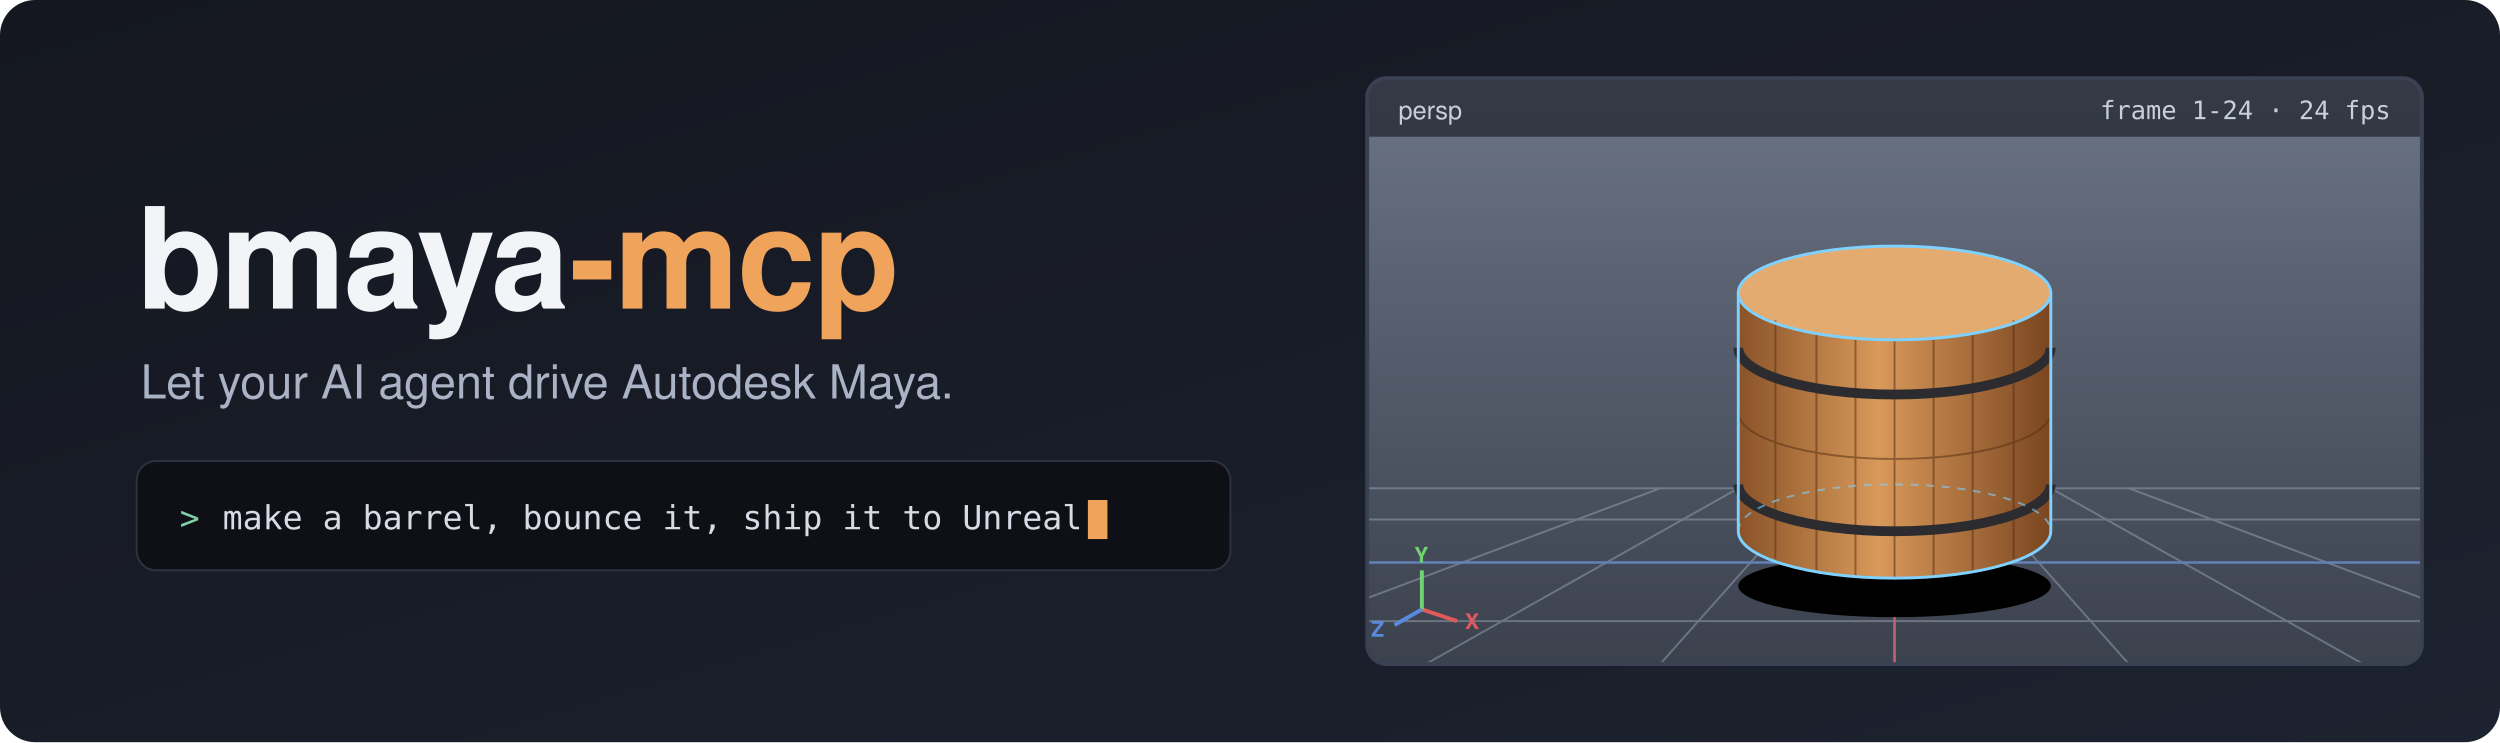
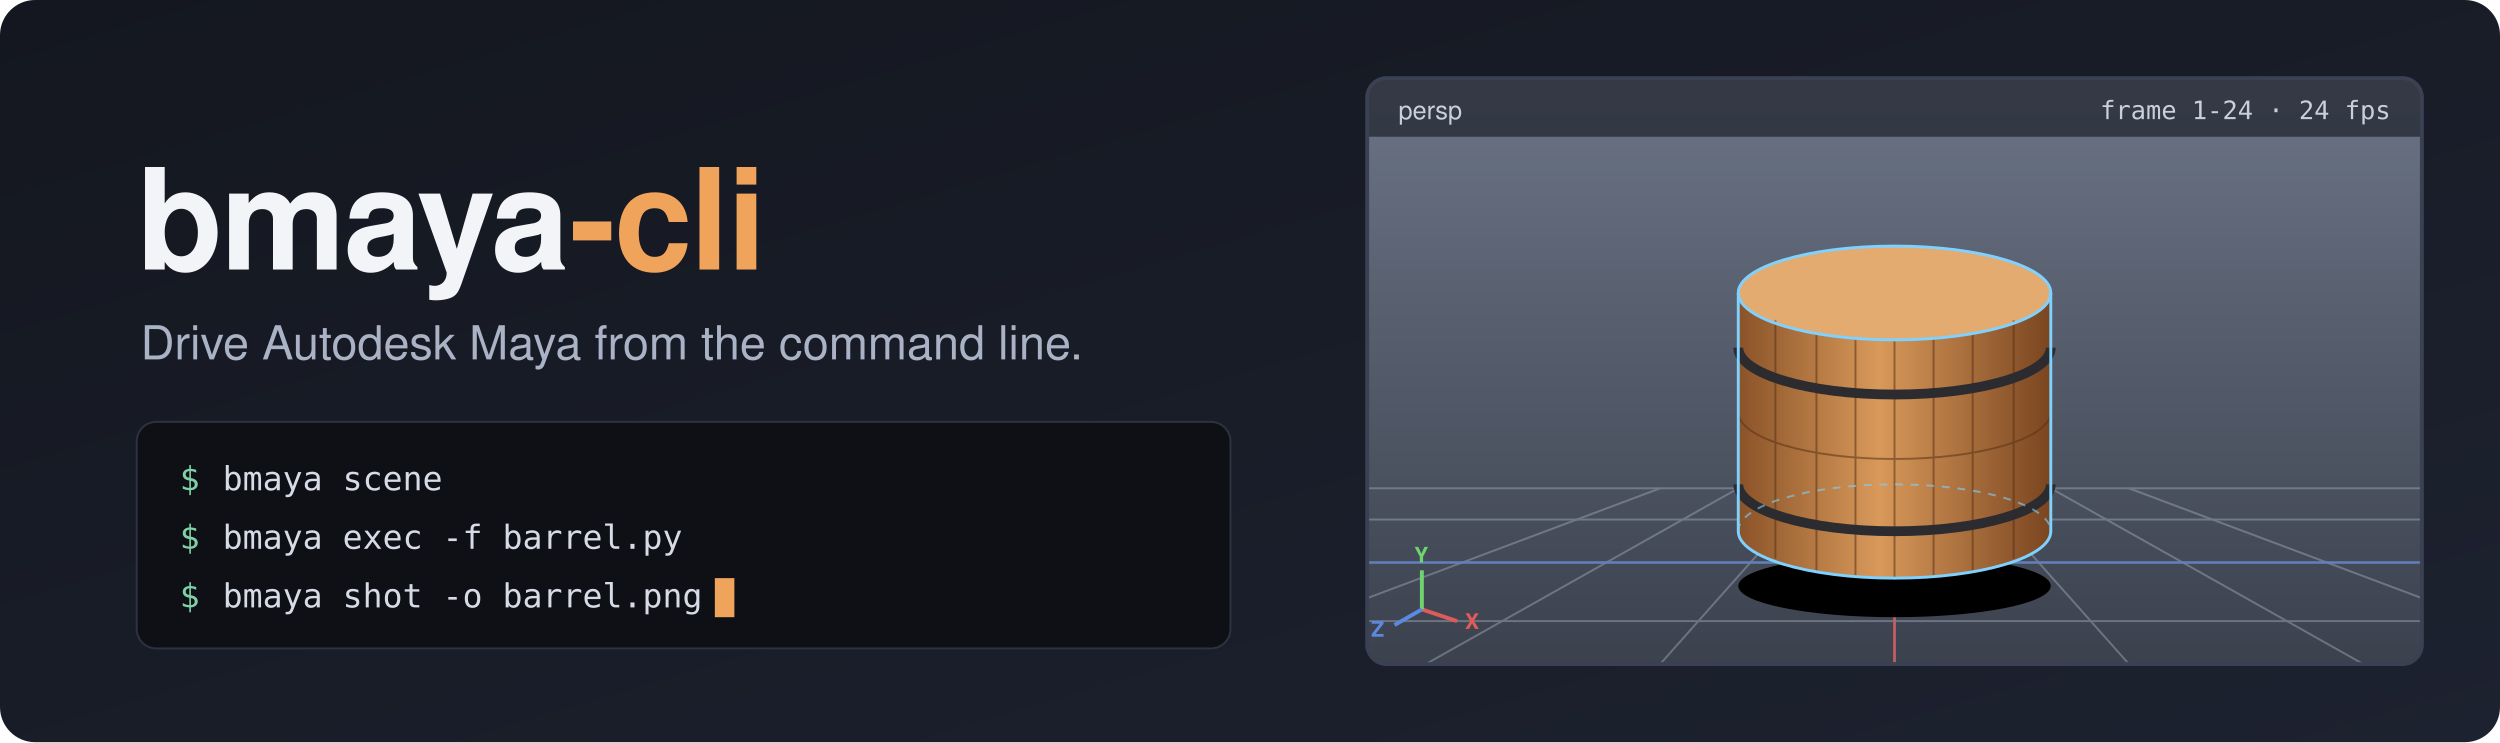
<svg xmlns="http://www.w3.org/2000/svg" width="1280" height="380" viewBox="0 0 1280 380" font-family="Segoe UI, -apple-system, Helvetica, Arial, sans-serif">
  <defs>
    <linearGradient id="bg" x1="0" y1="0" x2="1" y2="1">
      <stop offset="0" stop-color="#14171f" />
      <stop offset="1" stop-color="#1d2230" />
    </linearGradient>
    <linearGradient id="vp" x1="0" y1="0" x2="0" y2="1">
      <stop offset="0" stop-color="#6b7486" />
      <stop offset="1" stop-color="#3b414d" />
    </linearGradient>
    <linearGradient id="wood" x1="0" y1="0" x2="1" y2="0">
      <stop offset="0" stop-color="#8a5328" />
      <stop offset="0.45" stop-color="#d8995a" />
      <stop offset="1" stop-color="#7a4520" />
    </linearGradient>
    <clipPath id="vpclip">
      <rect x="700" y="40" width="540" height="300" rx="10" />
    </clipPath>
    <style>
      .bounce { animation: bounce 1.6s cubic-bezier(.3,0,.7,1) infinite; transform-origin: 970px 300px; }
      @keyframes bounce {
        0%, 100% { transform: translateY(0) scale(1.06, 0.94); }
        12% { transform: translateY(-6px) scale(0.97, 1.04); }
        50% { transform: translateY(-58px) scale(1, 1); }
        88% { transform: translateY(-6px) scale(0.97, 1.04); }
      }
      .shadow { animation: shadow 1.6s cubic-bezier(.3,0,.7,1) infinite; transform-origin: 970px 300px; }
      @keyframes shadow {
        0%, 100% { transform: scale(1); opacity: .45; }
        50% { transform: scale(.7); opacity: .2; }
      }
      .cursor { animation: blink 1s steps(1) infinite; }
      @keyframes blink { 50% { opacity: 0; } }
      @media (prefers-reduced-motion: reduce) {
        .bounce, .shadow, .cursor { animation: none; }
      }
    </style>
  </defs>
  <rect width="1280" height="380" rx="18" fill="url(#bg)" />
-   <text x="70" y="158" font-size="72" font-weight="700" fill="#f2f4f8" letter-spacing="-1">bmaya<tspan fill="#f0a35a">-mcp</tspan>
+   <text x="70" y="138" font-size="72" font-weight="700" fill="#f2f4f8" letter-spacing="-1">bmaya<tspan fill="#f0a35a">-cli</tspan>
  </text>
-   <text x="72" y="204" font-size="24" fill="#aab3c5">Let your AI agent drive Autodesk Maya.</text>
-   <rect x="70" y="236" width="560" height="56" rx="10" fill="#0e1016" stroke="#2c3240" />
-   <text x="92" y="271" font-family="Cascadia Code, Consolas, Menlo, monospace" font-size="17" fill="#7fd1a8">&gt;</text>
-   <text x="114" y="271" font-family="Cascadia Code, Consolas, Menlo, monospace" font-size="17" fill="#d6dbe6">make a barrel, bounce it, ship it to Unreal</text>
-   <rect class="cursor" x="557" y="256" width="10" height="20" fill="#f0a35a" />
+   <text x="72" y="184" font-size="24" fill="#aab3c5">Drive Autodesk Maya from the command line.</text>
+   <rect x="70" y="216" width="560" height="116" rx="10" fill="#0e1016" stroke="#2c3240" />
+   <g font-family="Cascadia Code, Consolas, Menlo, monospace" font-size="17">
+     <text x="92" y="251" fill="#7fd1a8">$</text>
+     <text x="114" y="251" fill="#d6dbe6">bmaya scene</text>
+     <text x="92" y="281" fill="#7fd1a8">$</text>
+     <text x="114" y="281" fill="#d6dbe6">bmaya exec -f barrel.py</text>
+     <text x="92" y="311" fill="#7fd1a8">$</text>
+     <text x="114" y="311" fill="#d6dbe6">bmaya shot -o barrel.png</text>
+   </g>
+   <rect class="cursor" x="366" y="296" width="10" height="20" fill="#f0a35a" />
  <g clip-path="url(#vpclip)">
    <rect x="700" y="40" width="540" height="300" fill="url(#vp)" />
    <g stroke="#9aa3b3" stroke-width="1" opacity="0.5">
      <line x1="700" y1="250" x2="1240" y2="250" />
      <line x1="700" y1="266" x2="1240" y2="266" />
      <line x1="700" y1="288" x2="1240" y2="288" />
      <line x1="700" y1="318" x2="1240" y2="318" />
      <line x1="970" y1="250" x2="970" y2="340" />
      <line x1="930" y1="250" x2="850" y2="340" />
      <line x1="890" y1="250" x2="730" y2="340" />
      <line x1="850" y1="250" x2="610" y2="340" />
      <line x1="1010" y1="250" x2="1090" y2="340" />
      <line x1="1050" y1="250" x2="1210" y2="340" />
      <line x1="1090" y1="250" x2="1330" y2="340" />
    </g>
    <line x1="970" y1="250" x2="970" y2="340" stroke="#e05a5a" stroke-width="1.5" opacity="0.7" />
    <line x1="700" y1="288" x2="1240" y2="288" stroke="#5a8ae0" stroke-width="1.5" opacity="0.5" />
    <ellipse class="shadow" cx="970" cy="300" rx="80" ry="16" fill="#000000" />
    <g class="bounce">
      <path d="M 890 150 L 890 272 A 80 24 0 0 0 1050 272 L 1050 150 Z" fill="url(#wood)" />
      <ellipse cx="970" cy="150" rx="80" ry="24" fill="#e3ab70" />
      <g stroke="#5a3215" stroke-width="1" opacity="0.55" fill="none">
        <line x1="909" y1="164" x2="909" y2="286" />
        <line x1="930" y1="171" x2="930" y2="293" />
        <line x1="950" y1="174" x2="950" y2="296" />
        <line x1="970" y1="174" x2="970" y2="296" />
        <line x1="990" y1="174" x2="990" y2="296" />
        <line x1="1010" y1="171" x2="1010" y2="293" />
        <line x1="1031" y1="164" x2="1031" y2="286" />
        <path d="M 890 211 A 80 24 0 0 0 1050 211" />
      </g>
      <path d="M 890 178 A 80 24 0 0 0 1050 178" stroke="#2b2b30" stroke-width="5" fill="none" />
      <path d="M 890 248 A 80 24 0 0 0 1050 248" stroke="#2b2b30" stroke-width="5" fill="none" />
      <ellipse cx="970" cy="150" rx="80" ry="24" fill="none" stroke="#7fd1ff" stroke-width="1.5" />
      <path d="M 890 150 L 890 272 A 80 24 0 0 0 1050 272 L 1050 150" fill="none" stroke="#7fd1ff" stroke-width="1.5" />
      <path d="M 890 272 A 80 24 0 0 1 1050 272" fill="none" stroke="#7fd1ff" stroke-width="1" stroke-dasharray="4 4" opacity="0.6" />
    </g>
    <rect x="700" y="40" width="540" height="30" fill="#2a2f39" opacity="0.85" />
    <text x="716" y="61" font-size="13" fill="#c9d0dc">persp</text>
    <text x="1224" y="61" font-size="13" fill="#c9d0dc" text-anchor="end" font-family="Cascadia Code, Consolas, Menlo, monospace">frame 1-24 · 24 fps</text>
    <g transform="translate(728 312)" font-size="11" font-weight="700">
      <line x1="0" y1="0" x2="18" y2="6" stroke="#e05a5a" stroke-width="2" />
      <line x1="0" y1="0" x2="0" y2="-20" stroke="#6fd36f" stroke-width="2" />
      <line x1="0" y1="0" x2="-14" y2="8" stroke="#5a8ae0" stroke-width="2" />
      <text x="22" y="10" fill="#e05a5a">X</text>
      <text x="-4" y="-24" fill="#6fd36f">Y</text>
      <text x="-26" y="14" fill="#5a8ae0">Z</text>
    </g>
  </g>
  <rect x="700" y="40" width="540" height="300" rx="10" fill="none" stroke="#3a4152" stroke-width="2" />
</svg>
